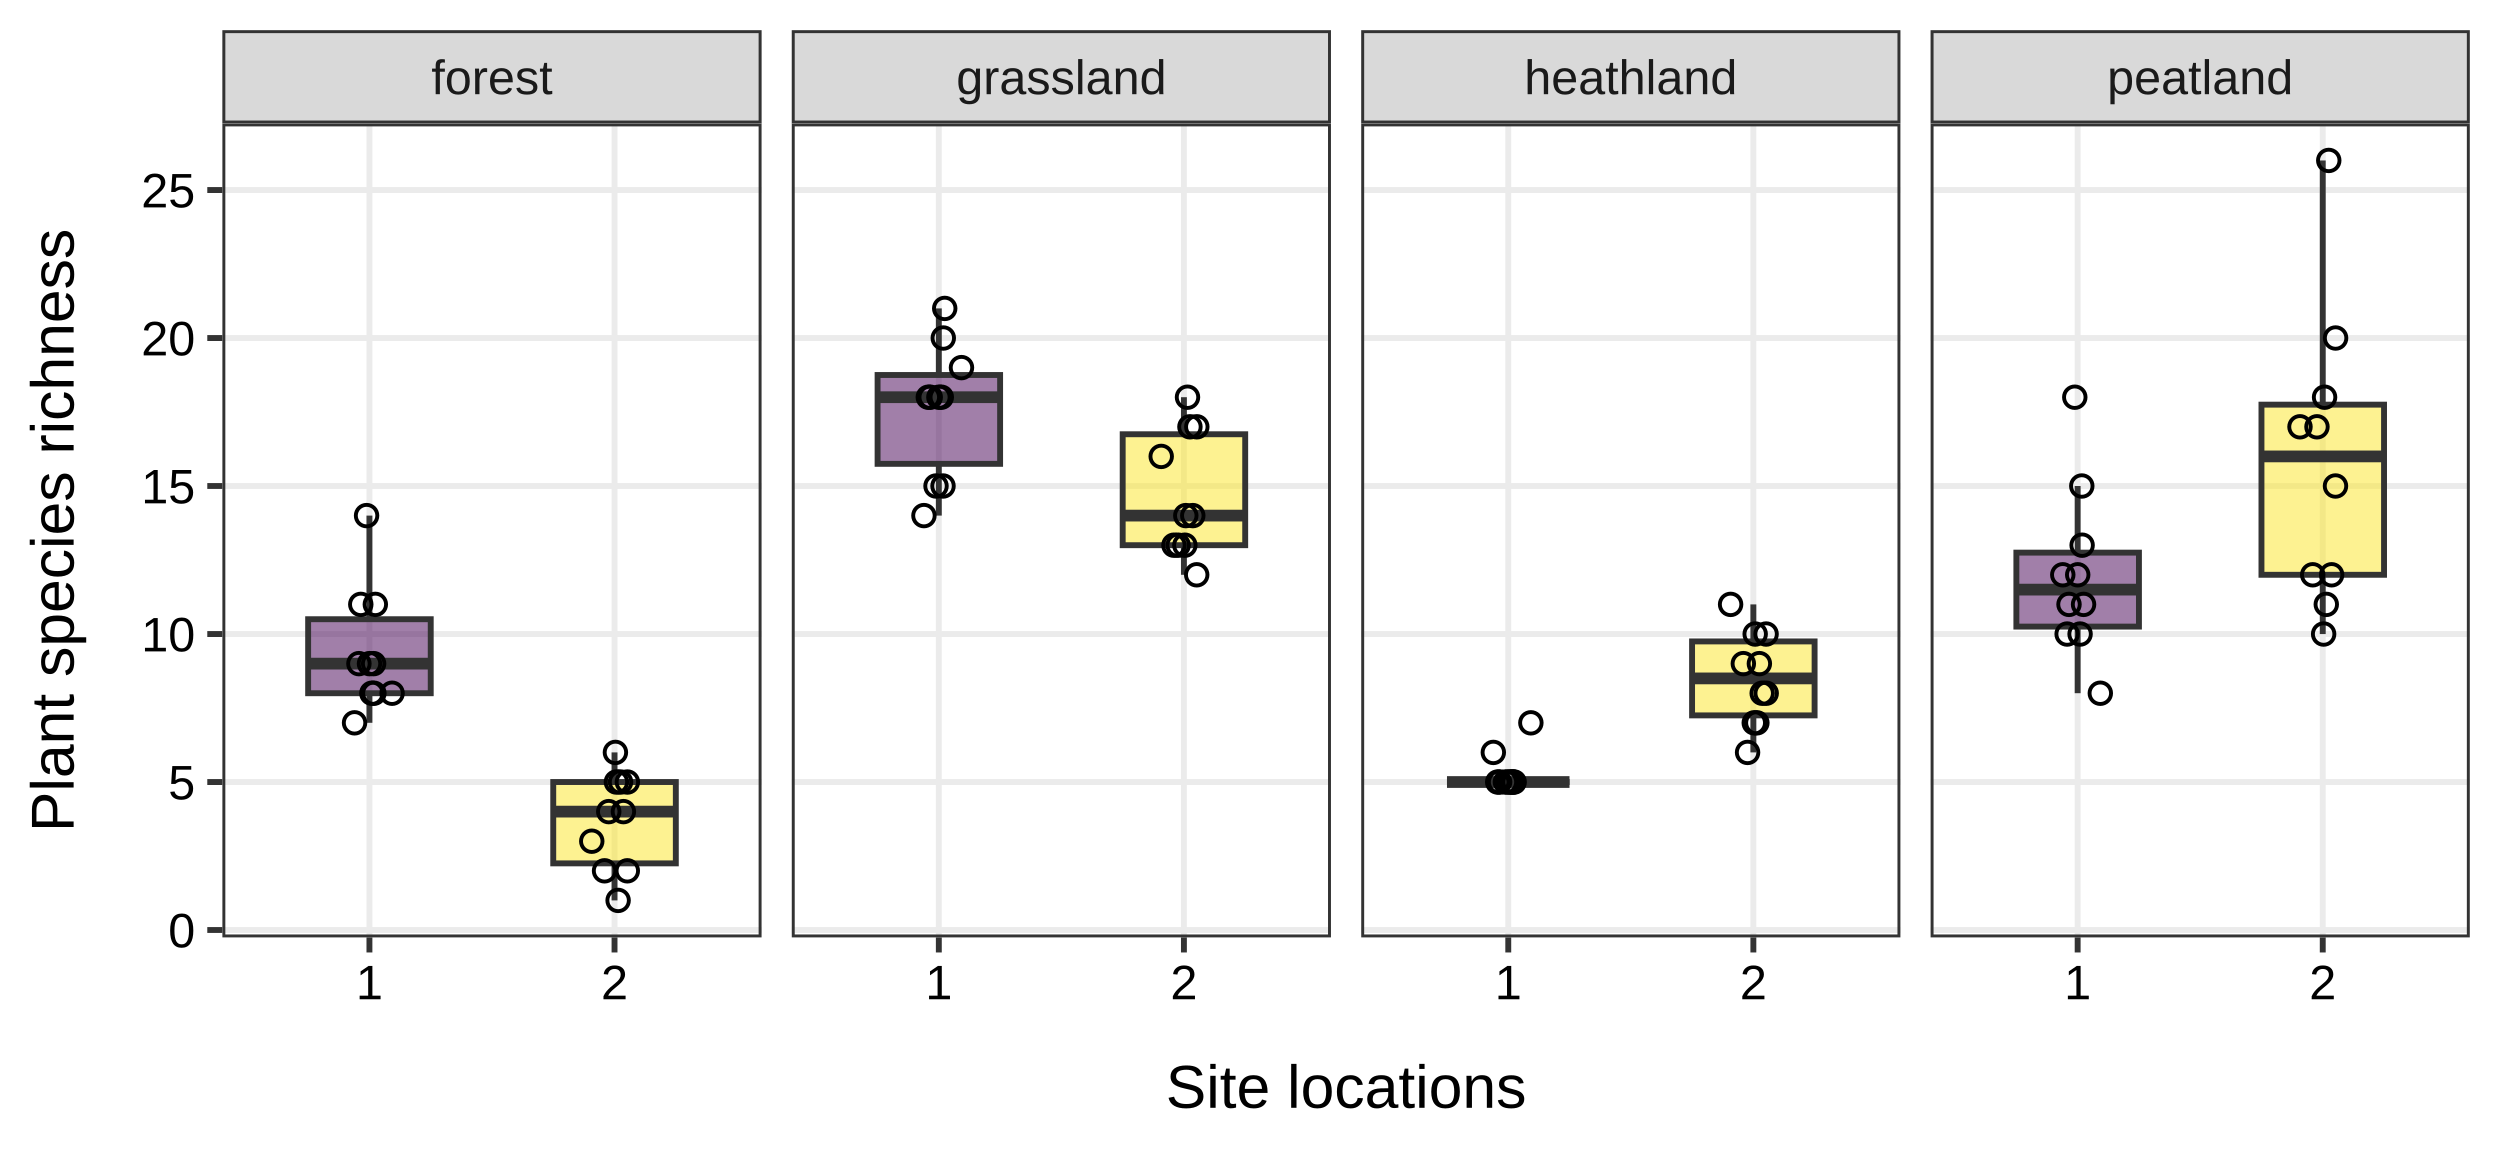
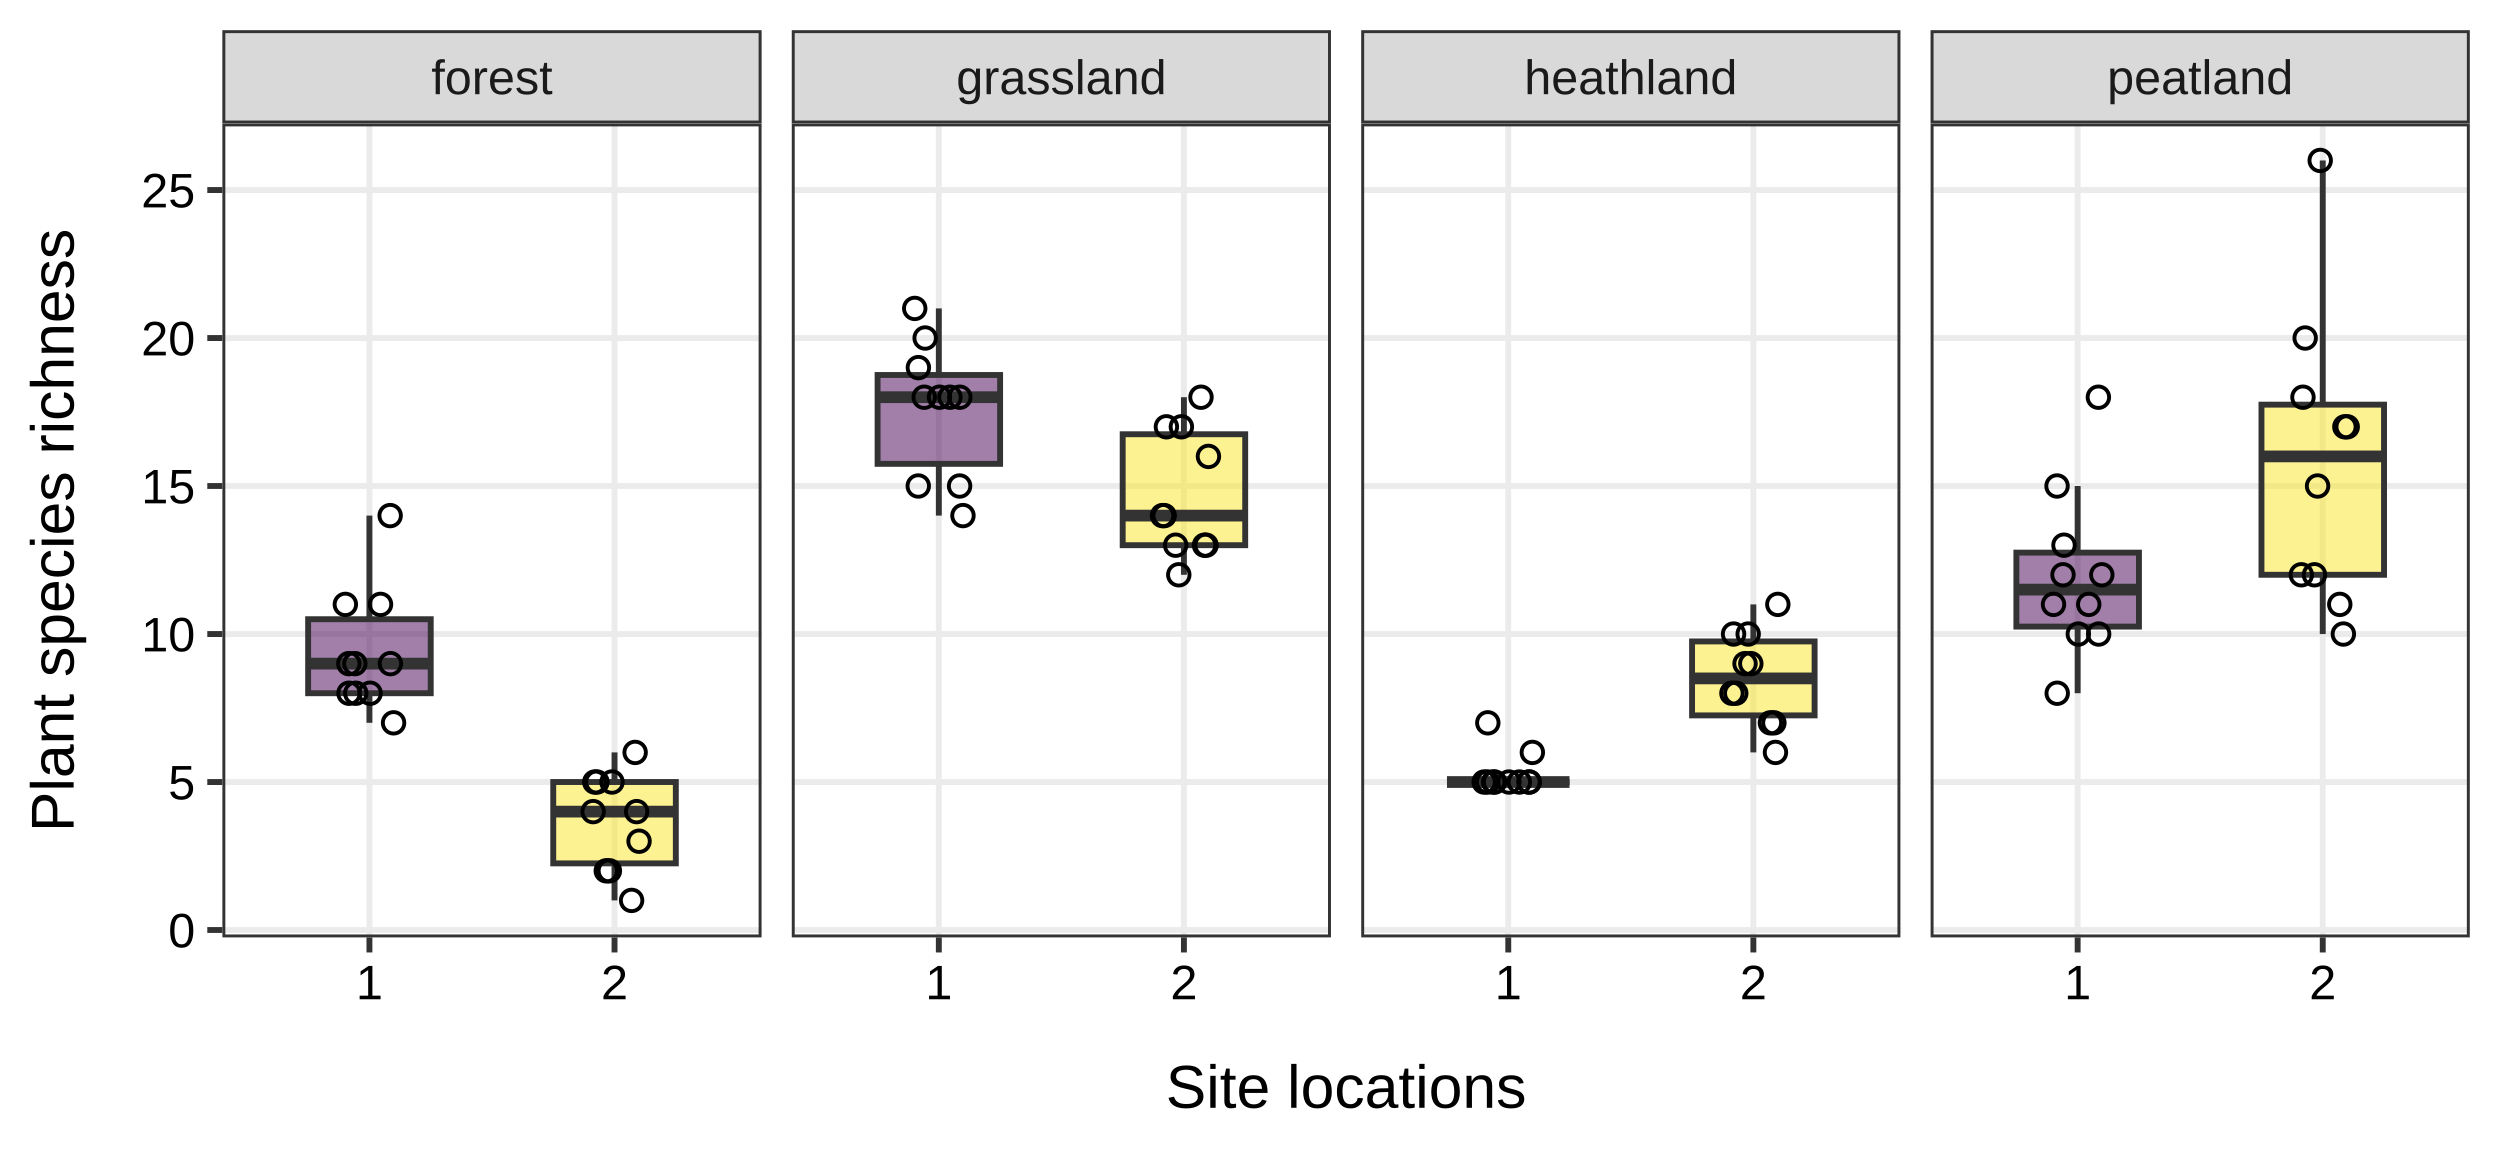
<svg xmlns="http://www.w3.org/2000/svg" width="453.60pt" height="208.80pt" viewBox="0 0 453.60 208.80">
  <g class="svglite">
    <defs>
      <style type="text/css">
    .svglite line, .svglite polyline, .svglite polygon, .svglite path, .svglite rect, .svglite circle {
      fill: none;
      stroke: #000000;
      stroke-linecap: round;
      stroke-linejoin: round;
      stroke-miterlimit: 10.00;
    }
    .svglite text {
      white-space: pre;
    }
    .svglite g.glyphgroup path {
      fill: inherit;
      stroke: none;
    }
  </style>
    </defs>
    <rect width="100%" height="100%" style="stroke: none; fill: #FFFFFF;" />
    <defs>
      <clipPath id="cpMC4wMHw0NTMuNjB8MC4wMHwyMDguODA=">
        <rect x="0.00" y="0.00" width="453.60" height="208.80" />
      </clipPath>
    </defs>
    <g clip-path="url(#cpMC4wMHw0NTMuNjB8MC4wMHwyMDguODA=)">
      <rect x="0.00" y="0.00" width="453.60" height="208.80" style="stroke-width: 1.07; stroke: #FFFFFF; fill: #FFFFFF;" />
    </g>
    <defs>
      <clipPath id="cpNDAuMzV8MTM4LjE4fDIyLjQwfDE3MC4wOA==">
        <rect x="40.35" y="22.40" width="97.83" height="147.68" />
      </clipPath>
    </defs>
    <g clip-path="url(#cpNDAuMzV8MTM4LjE4fDIyLjQwfDE3MC4wOA==)">
      <rect x="40.35" y="22.40" width="97.83" height="147.68" style="stroke-width: 1.07; stroke: none; fill: #FFFFFF;" />
      <polyline points="40.35,168.74 138.18,168.74 " style="stroke-width: 1.07; stroke: #EBEBEB; stroke-linecap: butt;" />
      <polyline points="40.35,141.89 138.18,141.89 " style="stroke-width: 1.07; stroke: #EBEBEB; stroke-linecap: butt;" />
      <polyline points="40.35,115.04 138.18,115.04 " style="stroke-width: 1.07; stroke: #EBEBEB; stroke-linecap: butt;" />
      <polyline points="40.35,88.18 138.18,88.18 " style="stroke-width: 1.07; stroke: #EBEBEB; stroke-linecap: butt;" />
      <polyline points="40.35,61.33 138.18,61.33 " style="stroke-width: 1.07; stroke: #EBEBEB; stroke-linecap: butt;" />
      <polyline points="40.35,34.48 138.18,34.48 " style="stroke-width: 1.07; stroke: #EBEBEB; stroke-linecap: butt;" />
      <polyline points="67.03,170.08 67.03,22.40 " style="stroke-width: 1.07; stroke: #EBEBEB; stroke-linecap: butt;" />
      <polyline points="111.50,170.08 111.50,22.40 " style="stroke-width: 1.07; stroke: #EBEBEB; stroke-linecap: butt;" />
      <line x1="67.03" y1="112.35" x2="67.03" y2="93.55" style="stroke-width: 1.07; stroke: #333333; stroke-linecap: butt;" />
      <line x1="67.03" y1="125.78" x2="67.03" y2="131.15" style="stroke-width: 1.07; stroke: #333333; stroke-linecap: butt;" />
      <polygon points="55.91,112.35 55.91,125.78 78.15,125.78 78.15,112.35 55.91,112.35 " style="stroke-width: 1.07; stroke: #333333; stroke-linecap: butt; stroke-linejoin: miter; fill: #440154; fill-opacity: 0.50;" />
      <line x1="55.91" y1="120.41" x2="78.15" y2="120.41" style="stroke-width: 2.13; stroke: #333333; stroke-linecap: butt; stroke-linejoin: miter;" />
      <line x1="111.50" y1="141.89" x2="111.50" y2="136.52" style="stroke-width: 1.07; stroke: #333333; stroke-linecap: butt;" />
      <line x1="111.50" y1="156.65" x2="111.50" y2="163.37" style="stroke-width: 1.07; stroke: #333333; stroke-linecap: butt;" />
      <polygon points="100.38,141.89 100.38,156.65 122.62,156.65 122.62,141.89 100.38,141.89 " style="stroke-width: 1.07; stroke: #333333; stroke-linecap: butt; stroke-linejoin: miter; fill: #FDE725; fill-opacity: 0.50;" />
      <line x1="100.38" y1="147.26" x2="122.62" y2="147.26" style="stroke-width: 2.13; stroke: #333333; stroke-linecap: butt; stroke-linejoin: miter;" />
-       <circle cx="65.46" cy="109.66" r="1.95" style="stroke-width: 0.71;" />
-       <circle cx="65.12" cy="120.41" r="1.95" style="stroke-width: 0.71;" />
-       <circle cx="68.10" cy="109.66" r="1.95" style="stroke-width: 0.71;" />
-       <circle cx="66.51" cy="93.55" r="1.95" style="stroke-width: 0.71;" />
-       <circle cx="67.79" cy="120.41" r="1.95" style="stroke-width: 0.71;" />
-       <circle cx="71.14" cy="125.78" r="1.95" style="stroke-width: 0.71;" />
-       <circle cx="67.84" cy="125.78" r="1.95" style="stroke-width: 0.71;" />
-       <circle cx="67.04" cy="120.41" r="1.95" style="stroke-width: 0.71;" />
-       <circle cx="64.33" cy="131.15" r="1.95" style="stroke-width: 0.71;" />
-       <circle cx="67.47" cy="125.78" r="1.95" style="stroke-width: 0.71;" />
-       <circle cx="112.59" cy="141.89" r="1.95" style="stroke-width: 0.71;" />
-       <circle cx="111.84" cy="141.89" r="1.95" style="stroke-width: 0.71;" />
-       <circle cx="113.11" cy="147.26" r="1.95" style="stroke-width: 0.71;" />
-       <circle cx="113.83" cy="141.89" r="1.95" style="stroke-width: 0.71;" />
-       <circle cx="112.15" cy="163.37" r="1.95" style="stroke-width: 0.71;" />
-       <circle cx="107.37" cy="152.63" r="1.95" style="stroke-width: 0.71;" />
-       <circle cx="113.82" cy="158.00" r="1.95" style="stroke-width: 0.71;" />
-       <circle cx="109.69" cy="158.00" r="1.95" style="stroke-width: 0.71;" />
-       <circle cx="111.66" cy="136.52" r="1.95" style="stroke-width: 0.71;" />
-       <circle cx="110.45" cy="147.26" r="1.95" style="stroke-width: 0.71;" />
+       <circle cx="69.04" cy="109.66" r="1.95" style="stroke-width: 0.71;" />
+       <circle cx="70.84" cy="120.41" r="1.95" style="stroke-width: 0.71;" />
+       <circle cx="62.66" cy="109.66" r="1.95" style="stroke-width: 0.71;" />
+       <circle cx="70.79" cy="93.55" r="1.95" style="stroke-width: 0.71;" />
+       <circle cx="63.29" cy="120.41" r="1.95" style="stroke-width: 0.71;" />
+       <circle cx="63.32" cy="125.78" r="1.95" style="stroke-width: 0.71;" />
+       <circle cx="64.55" cy="125.78" r="1.95" style="stroke-width: 0.71;" />
+       <circle cx="64.38" cy="120.41" r="1.95" style="stroke-width: 0.71;" />
+       <circle cx="71.41" cy="131.15" r="1.95" style="stroke-width: 0.71;" />
+       <circle cx="67.15" cy="125.78" r="1.95" style="stroke-width: 0.71;" />
+       <circle cx="111.04" cy="141.89" r="1.95" style="stroke-width: 0.71;" />
+       <circle cx="107.92" cy="141.89" r="1.95" style="stroke-width: 0.71;" />
+       <circle cx="107.62" cy="147.26" r="1.95" style="stroke-width: 0.71;" />
+       <circle cx="108.31" cy="141.89" r="1.95" style="stroke-width: 0.71;" />
+       <circle cx="114.60" cy="163.37" r="1.95" style="stroke-width: 0.71;" />
+       <circle cx="115.95" cy="152.63" r="1.95" style="stroke-width: 0.71;" />
+       <circle cx="110.57" cy="158.00" r="1.95" style="stroke-width: 0.71;" />
+       <circle cx="110.00" cy="158.00" r="1.95" style="stroke-width: 0.71;" />
+       <circle cx="115.24" cy="136.52" r="1.95" style="stroke-width: 0.71;" />
+       <circle cx="115.51" cy="147.26" r="1.95" style="stroke-width: 0.71;" />
      <rect x="40.35" y="22.40" width="97.83" height="147.68" style="stroke-width: 1.07; stroke: #333333;" />
    </g>
    <g clip-path="url(#cpMC4wMHw0NTMuNjB8MC4wMHwyMDguODA=)">
</g>
    <defs>
      <clipPath id="cpMTQzLjY2fDI0MS41MHwyMi40MHwxNzAuMDg=">
        <rect x="143.66" y="22.40" width="97.83" height="147.68" />
      </clipPath>
    </defs>
    <g clip-path="url(#cpMTQzLjY2fDI0MS41MHwyMi40MHwxNzAuMDg=)">
      <rect x="143.66" y="22.40" width="97.83" height="147.68" style="stroke-width: 1.07; stroke: none; fill: #FFFFFF;" />
      <polyline points="143.66,168.74 241.50,168.74 " style="stroke-width: 1.07; stroke: #EBEBEB; stroke-linecap: butt;" />
      <polyline points="143.66,141.89 241.50,141.89 " style="stroke-width: 1.07; stroke: #EBEBEB; stroke-linecap: butt;" />
      <polyline points="143.66,115.04 241.50,115.04 " style="stroke-width: 1.07; stroke: #EBEBEB; stroke-linecap: butt;" />
      <polyline points="143.66,88.18 241.50,88.18 " style="stroke-width: 1.07; stroke: #EBEBEB; stroke-linecap: butt;" />
      <polyline points="143.66,61.33 241.50,61.33 " style="stroke-width: 1.07; stroke: #EBEBEB; stroke-linecap: butt;" />
      <polyline points="143.66,34.48 241.50,34.48 " style="stroke-width: 1.07; stroke: #EBEBEB; stroke-linecap: butt;" />
      <polyline points="170.34,170.08 170.34,22.40 " style="stroke-width: 1.07; stroke: #EBEBEB; stroke-linecap: butt;" />
      <polyline points="214.81,170.08 214.81,22.40 " style="stroke-width: 1.07; stroke: #EBEBEB; stroke-linecap: butt;" />
      <line x1="170.34" y1="68.04" x2="170.34" y2="55.96" style="stroke-width: 1.07; stroke: #333333; stroke-linecap: butt;" />
      <line x1="170.34" y1="84.16" x2="170.34" y2="93.55" style="stroke-width: 1.07; stroke: #333333; stroke-linecap: butt;" />
      <polygon points="159.23,68.04 159.23,84.16 181.46,84.16 181.46,68.04 159.23,68.04 " style="stroke-width: 1.07; stroke: #333333; stroke-linecap: butt; stroke-linejoin: miter; fill: #440154; fill-opacity: 0.50;" />
      <line x1="159.23" y1="72.07" x2="181.46" y2="72.07" style="stroke-width: 2.13; stroke: #333333; stroke-linecap: butt; stroke-linejoin: miter;" />
      <line x1="214.81" y1="78.79" x2="214.81" y2="72.07" style="stroke-width: 1.07; stroke: #333333; stroke-linecap: butt;" />
      <line x1="214.81" y1="98.92" x2="214.81" y2="104.29" style="stroke-width: 1.07; stroke: #333333; stroke-linecap: butt;" />
      <polygon points="203.70,78.79 203.70,98.92 225.93,98.92 225.93,78.79 203.70,78.79 " style="stroke-width: 1.07; stroke: #333333; stroke-linecap: butt; stroke-linejoin: miter; fill: #FDE725; fill-opacity: 0.50;" />
      <line x1="203.70" y1="93.55" x2="225.93" y2="93.55" style="stroke-width: 2.13; stroke: #333333; stroke-linecap: butt; stroke-linejoin: miter;" />
-       <circle cx="168.78" cy="72.07" r="1.95" style="stroke-width: 0.71;" />
-       <circle cx="168.43" cy="72.07" r="1.95" style="stroke-width: 0.71;" />
-       <circle cx="171.41" cy="55.96" r="1.95" style="stroke-width: 0.71;" />
-       <circle cx="169.83" cy="88.18" r="1.95" style="stroke-width: 0.71;" />
-       <circle cx="171.10" cy="88.18" r="1.95" style="stroke-width: 0.71;" />
-       <circle cx="174.45" cy="66.70" r="1.95" style="stroke-width: 0.71;" />
-       <circle cx="171.15" cy="61.33" r="1.95" style="stroke-width: 0.71;" />
-       <circle cx="170.35" cy="72.07" r="1.95" style="stroke-width: 0.71;" />
-       <circle cx="167.64" cy="93.55" r="1.95" style="stroke-width: 0.71;" />
-       <circle cx="170.79" cy="72.07" r="1.95" style="stroke-width: 0.71;" />
-       <circle cx="215.90" cy="77.44" r="1.95" style="stroke-width: 0.71;" />
-       <circle cx="215.15" cy="93.55" r="1.95" style="stroke-width: 0.71;" />
-       <circle cx="216.42" cy="93.55" r="1.95" style="stroke-width: 0.71;" />
-       <circle cx="217.15" cy="77.44" r="1.95" style="stroke-width: 0.71;" />
-       <circle cx="215.46" cy="72.07" r="1.95" style="stroke-width: 0.71;" />
-       <circle cx="210.69" cy="82.81" r="1.95" style="stroke-width: 0.71;" />
-       <circle cx="217.13" cy="104.29" r="1.95" style="stroke-width: 0.71;" />
-       <circle cx="213.00" cy="98.92" r="1.95" style="stroke-width: 0.71;" />
-       <circle cx="214.98" cy="98.92" r="1.95" style="stroke-width: 0.71;" />
-       <circle cx="213.76" cy="98.92" r="1.95" style="stroke-width: 0.71;" />
+       <circle cx="172.36" cy="72.07" r="1.95" style="stroke-width: 0.71;" />
+       <circle cx="174.15" cy="72.07" r="1.95" style="stroke-width: 0.71;" />
+       <circle cx="165.97" cy="55.96" r="1.95" style="stroke-width: 0.71;" />
+       <circle cx="174.11" cy="88.18" r="1.95" style="stroke-width: 0.71;" />
+       <circle cx="166.61" cy="88.18" r="1.95" style="stroke-width: 0.71;" />
+       <circle cx="166.63" cy="66.70" r="1.95" style="stroke-width: 0.71;" />
+       <circle cx="167.86" cy="61.33" r="1.95" style="stroke-width: 0.71;" />
+       <circle cx="167.69" cy="72.07" r="1.95" style="stroke-width: 0.71;" />
+       <circle cx="174.72" cy="93.55" r="1.95" style="stroke-width: 0.71;" />
+       <circle cx="170.46" cy="72.07" r="1.95" style="stroke-width: 0.71;" />
+       <circle cx="214.35" cy="77.44" r="1.95" style="stroke-width: 0.71;" />
+       <circle cx="211.23" cy="93.55" r="1.95" style="stroke-width: 0.71;" />
+       <circle cx="210.93" cy="93.55" r="1.95" style="stroke-width: 0.71;" />
+       <circle cx="211.63" cy="77.44" r="1.95" style="stroke-width: 0.71;" />
+       <circle cx="217.91" cy="72.07" r="1.95" style="stroke-width: 0.71;" />
+       <circle cx="219.26" cy="82.81" r="1.95" style="stroke-width: 0.71;" />
+       <circle cx="213.88" cy="104.29" r="1.95" style="stroke-width: 0.71;" />
+       <circle cx="213.31" cy="98.92" r="1.95" style="stroke-width: 0.71;" />
+       <circle cx="218.55" cy="98.92" r="1.95" style="stroke-width: 0.71;" />
+       <circle cx="218.83" cy="98.92" r="1.95" style="stroke-width: 0.71;" />
      <rect x="143.66" y="22.40" width="97.83" height="147.68" style="stroke-width: 1.07; stroke: #333333;" />
    </g>
    <g clip-path="url(#cpMC4wMHw0NTMuNjB8MC4wMHwyMDguODA=)">
</g>
    <defs>
      <clipPath id="cpMjQ2Ljk4fDM0NC44MXwyMi40MHwxNzAuMDg=">
        <rect x="246.98" y="22.40" width="97.83" height="147.68" />
      </clipPath>
    </defs>
    <g clip-path="url(#cpMjQ2Ljk4fDM0NC44MXwyMi40MHwxNzAuMDg=)">
      <rect x="246.98" y="22.40" width="97.83" height="147.68" style="stroke-width: 1.07; stroke: none; fill: #FFFFFF;" />
      <polyline points="246.98,168.74 344.81,168.74 " style="stroke-width: 1.07; stroke: #EBEBEB; stroke-linecap: butt;" />
      <polyline points="246.98,141.89 344.81,141.89 " style="stroke-width: 1.07; stroke: #EBEBEB; stroke-linecap: butt;" />
      <polyline points="246.98,115.04 344.81,115.04 " style="stroke-width: 1.07; stroke: #EBEBEB; stroke-linecap: butt;" />
      <polyline points="246.98,88.18 344.81,88.18 " style="stroke-width: 1.07; stroke: #EBEBEB; stroke-linecap: butt;" />
      <polyline points="246.98,61.33 344.81,61.33 " style="stroke-width: 1.07; stroke: #EBEBEB; stroke-linecap: butt;" />
      <polyline points="246.98,34.48 344.81,34.48 " style="stroke-width: 1.07; stroke: #EBEBEB; stroke-linecap: butt;" />
      <polyline points="273.66,170.08 273.66,22.40 " style="stroke-width: 1.07; stroke: #EBEBEB; stroke-linecap: butt;" />
      <polyline points="318.13,170.08 318.13,22.40 " style="stroke-width: 1.07; stroke: #EBEBEB; stroke-linecap: butt;" />
      <line x1="273.66" y1="141.89" x2="273.66" y2="141.89" style="stroke-width: 1.07; stroke: #333333; stroke-linecap: butt;" />
      <line x1="273.66" y1="141.89" x2="273.66" y2="141.89" style="stroke-width: 1.07; stroke: #333333; stroke-linecap: butt;" />
      <polygon points="262.54,141.89 262.54,141.89 284.77,141.89 284.77,141.89 262.54,141.89 " style="stroke-width: 1.07; stroke: #333333; stroke-linecap: butt; stroke-linejoin: miter; fill: #440154; fill-opacity: 0.50;" />
      <line x1="262.54" y1="141.89" x2="284.77" y2="141.89" style="stroke-width: 2.13; stroke: #333333; stroke-linecap: butt; stroke-linejoin: miter;" />
      <line x1="318.13" y1="116.38" x2="318.13" y2="109.66" style="stroke-width: 1.07; stroke: #333333; stroke-linecap: butt;" />
      <line x1="318.13" y1="129.80" x2="318.13" y2="136.52" style="stroke-width: 1.07; stroke: #333333; stroke-linecap: butt;" />
      <polygon points="307.01,116.38 307.01,129.80 329.24,129.80 329.24,116.38 307.01,116.38 " style="stroke-width: 1.07; stroke: #333333; stroke-linecap: butt; stroke-linejoin: miter; fill: #FDE725; fill-opacity: 0.50;" />
      <line x1="307.01" y1="123.09" x2="329.24" y2="123.09" style="stroke-width: 2.13; stroke: #333333; stroke-linecap: butt; stroke-linejoin: miter;" />
-       <circle cx="272.09" cy="141.89" r="1.95" style="stroke-width: 0.71;" />
-       <circle cx="271.74" cy="141.89" r="1.95" style="stroke-width: 0.71;" />
-       <circle cx="274.73" cy="141.89" r="1.95" style="stroke-width: 0.71;" />
-       <circle cx="273.14" cy="141.89" r="1.95" style="stroke-width: 0.71;" />
-       <circle cx="274.41" cy="141.89" r="1.95" style="stroke-width: 0.71;" />
-       <circle cx="277.76" cy="131.15" r="1.95" style="stroke-width: 0.71;" />
-       <circle cx="274.47" cy="141.89" r="1.95" style="stroke-width: 0.71;" />
-       <circle cx="273.66" cy="141.89" r="1.95" style="stroke-width: 0.71;" />
-       <circle cx="270.95" cy="136.52" r="1.95" style="stroke-width: 0.71;" />
-       <circle cx="274.10" cy="141.89" r="1.95" style="stroke-width: 0.71;" />
-       <circle cx="319.22" cy="120.41" r="1.95" style="stroke-width: 0.71;" />
-       <circle cx="318.46" cy="115.04" r="1.95" style="stroke-width: 0.71;" />
-       <circle cx="319.73" cy="125.78" r="1.95" style="stroke-width: 0.71;" />
-       <circle cx="320.46" cy="125.78" r="1.95" style="stroke-width: 0.71;" />
-       <circle cx="318.77" cy="131.15" r="1.95" style="stroke-width: 0.71;" />
-       <circle cx="314.00" cy="109.66" r="1.95" style="stroke-width: 0.71;" />
-       <circle cx="320.44" cy="115.04" r="1.95" style="stroke-width: 0.71;" />
-       <circle cx="316.31" cy="120.41" r="1.95" style="stroke-width: 0.71;" />
-       <circle cx="318.29" cy="131.15" r="1.95" style="stroke-width: 0.71;" />
-       <circle cx="317.08" cy="136.52" r="1.95" style="stroke-width: 0.71;" />
+       <circle cx="275.67" cy="141.89" r="1.95" style="stroke-width: 0.71;" />
+       <circle cx="277.47" cy="141.89" r="1.95" style="stroke-width: 0.71;" />
+       <circle cx="269.28" cy="141.89" r="1.95" style="stroke-width: 0.71;" />
+       <circle cx="277.42" cy="141.89" r="1.95" style="stroke-width: 0.71;" />
+       <circle cx="269.92" cy="141.89" r="1.95" style="stroke-width: 0.71;" />
+       <circle cx="269.95" cy="131.15" r="1.95" style="stroke-width: 0.71;" />
+       <circle cx="271.18" cy="141.89" r="1.95" style="stroke-width: 0.71;" />
+       <circle cx="271.00" cy="141.89" r="1.95" style="stroke-width: 0.71;" />
+       <circle cx="278.03" cy="136.52" r="1.95" style="stroke-width: 0.71;" />
+       <circle cx="273.78" cy="141.89" r="1.95" style="stroke-width: 0.71;" />
+       <circle cx="317.67" cy="120.41" r="1.95" style="stroke-width: 0.71;" />
+       <circle cx="314.54" cy="115.04" r="1.95" style="stroke-width: 0.71;" />
+       <circle cx="314.24" cy="125.78" r="1.95" style="stroke-width: 0.71;" />
+       <circle cx="314.94" cy="125.78" r="1.95" style="stroke-width: 0.71;" />
+       <circle cx="321.22" cy="131.15" r="1.95" style="stroke-width: 0.71;" />
+       <circle cx="322.57" cy="109.66" r="1.95" style="stroke-width: 0.71;" />
+       <circle cx="317.19" cy="115.04" r="1.95" style="stroke-width: 0.71;" />
+       <circle cx="316.62" cy="120.41" r="1.95" style="stroke-width: 0.71;" />
+       <circle cx="321.86" cy="131.15" r="1.95" style="stroke-width: 0.71;" />
+       <circle cx="322.14" cy="136.52" r="1.95" style="stroke-width: 0.71;" />
      <rect x="246.98" y="22.40" width="97.83" height="147.68" style="stroke-width: 1.07; stroke: #333333;" />
    </g>
    <g clip-path="url(#cpMC4wMHw0NTMuNjB8MC4wMHwyMDguODA=)">
</g>
    <defs>
      <clipPath id="cpMzUwLjI5fDQ0OC4xMnwyMi40MHwxNzAuMDg=">
        <rect x="350.29" y="22.40" width="97.83" height="147.68" />
      </clipPath>
    </defs>
    <g clip-path="url(#cpMzUwLjI5fDQ0OC4xMnwyMi40MHwxNzAuMDg=)">
      <rect x="350.29" y="22.40" width="97.83" height="147.68" style="stroke-width: 1.07; stroke: none; fill: #FFFFFF;" />
      <polyline points="350.29,168.74 448.12,168.74 " style="stroke-width: 1.07; stroke: #EBEBEB; stroke-linecap: butt;" />
      <polyline points="350.29,141.89 448.12,141.89 " style="stroke-width: 1.07; stroke: #EBEBEB; stroke-linecap: butt;" />
      <polyline points="350.29,115.04 448.12,115.04 " style="stroke-width: 1.07; stroke: #EBEBEB; stroke-linecap: butt;" />
      <polyline points="350.29,88.18 448.12,88.18 " style="stroke-width: 1.07; stroke: #EBEBEB; stroke-linecap: butt;" />
      <polyline points="350.29,61.33 448.12,61.33 " style="stroke-width: 1.07; stroke: #EBEBEB; stroke-linecap: butt;" />
      <polyline points="350.29,34.48 448.12,34.48 " style="stroke-width: 1.07; stroke: #EBEBEB; stroke-linecap: butt;" />
      <polyline points="376.97,170.08 376.97,22.40 " style="stroke-width: 1.07; stroke: #EBEBEB; stroke-linecap: butt;" />
      <polyline points="421.44,170.08 421.44,22.40 " style="stroke-width: 1.07; stroke: #EBEBEB; stroke-linecap: butt;" />
      <line x1="376.97" y1="100.27" x2="376.97" y2="88.18" style="stroke-width: 1.07; stroke: #333333; stroke-linecap: butt;" />
      <line x1="376.97" y1="113.69" x2="376.97" y2="125.78" style="stroke-width: 1.07; stroke: #333333; stroke-linecap: butt;" />
      <polygon points="365.85,100.27 365.85,113.69 388.09,113.69 388.09,100.27 365.85,100.27 " style="stroke-width: 1.07; stroke: #333333; stroke-linecap: butt; stroke-linejoin: miter; fill: #440154; fill-opacity: 0.50;" />
      <line x1="365.85" y1="106.98" x2="388.09" y2="106.98" style="stroke-width: 2.13; stroke: #333333; stroke-linecap: butt; stroke-linejoin: miter;" />
      <line x1="421.44" y1="73.42" x2="421.44" y2="29.11" style="stroke-width: 1.07; stroke: #333333; stroke-linecap: butt;" />
      <line x1="421.44" y1="104.29" x2="421.44" y2="115.04" style="stroke-width: 1.07; stroke: #333333; stroke-linecap: butt;" />
      <polygon points="410.32,73.42 410.32,104.29 432.56,104.29 432.56,73.42 410.32,73.42 " style="stroke-width: 1.07; stroke: #333333; stroke-linecap: butt; stroke-linejoin: miter; fill: #FDE725; fill-opacity: 0.50;" />
      <line x1="410.32" y1="82.81" x2="432.56" y2="82.81" style="stroke-width: 2.13; stroke: #333333; stroke-linecap: butt; stroke-linejoin: miter;" />
-       <circle cx="375.40" cy="109.66" r="1.95" style="stroke-width: 0.71;" />
-       <circle cx="375.06" cy="115.04" r="1.95" style="stroke-width: 0.71;" />
-       <circle cx="378.04" cy="109.66" r="1.95" style="stroke-width: 0.71;" />
-       <circle cx="376.45" cy="72.07" r="1.95" style="stroke-width: 0.71;" />
-       <circle cx="377.72" cy="88.18" r="1.95" style="stroke-width: 0.71;" />
-       <circle cx="381.08" cy="125.78" r="1.95" style="stroke-width: 0.71;" />
-       <circle cx="377.78" cy="98.92" r="1.95" style="stroke-width: 0.71;" />
-       <circle cx="376.98" cy="104.29" r="1.95" style="stroke-width: 0.71;" />
-       <circle cx="374.27" cy="104.29" r="1.95" style="stroke-width: 0.71;" />
-       <circle cx="377.41" cy="115.04" r="1.95" style="stroke-width: 0.71;" />
-       <circle cx="422.53" cy="29.11" r="1.95" style="stroke-width: 0.71;" />
-       <circle cx="421.77" cy="72.07" r="1.95" style="stroke-width: 0.71;" />
-       <circle cx="423.05" cy="104.29" r="1.95" style="stroke-width: 0.71;" />
-       <circle cx="423.77" cy="61.33" r="1.95" style="stroke-width: 0.71;" />
-       <circle cx="422.08" cy="109.66" r="1.95" style="stroke-width: 0.71;" />
-       <circle cx="417.31" cy="77.44" r="1.95" style="stroke-width: 0.71;" />
-       <circle cx="423.75" cy="88.18" r="1.95" style="stroke-width: 0.71;" />
-       <circle cx="419.62" cy="104.29" r="1.95" style="stroke-width: 0.71;" />
-       <circle cx="421.60" cy="115.04" r="1.95" style="stroke-width: 0.71;" />
-       <circle cx="420.39" cy="77.44" r="1.95" style="stroke-width: 0.71;" />
+       <circle cx="378.98" cy="109.66" r="1.95" style="stroke-width: 0.71;" />
+       <circle cx="380.78" cy="115.04" r="1.95" style="stroke-width: 0.71;" />
+       <circle cx="372.59" cy="109.66" r="1.95" style="stroke-width: 0.71;" />
+       <circle cx="380.73" cy="72.07" r="1.95" style="stroke-width: 0.71;" />
+       <circle cx="373.23" cy="88.18" r="1.95" style="stroke-width: 0.71;" />
+       <circle cx="373.26" cy="125.78" r="1.95" style="stroke-width: 0.71;" />
+       <circle cx="374.49" cy="98.92" r="1.95" style="stroke-width: 0.71;" />
+       <circle cx="374.31" cy="104.29" r="1.95" style="stroke-width: 0.71;" />
+       <circle cx="381.35" cy="104.29" r="1.95" style="stroke-width: 0.71;" />
+       <circle cx="377.09" cy="115.04" r="1.95" style="stroke-width: 0.71;" />
+       <circle cx="420.98" cy="29.11" r="1.95" style="stroke-width: 0.71;" />
+       <circle cx="417.85" cy="72.07" r="1.95" style="stroke-width: 0.71;" />
+       <circle cx="417.55" cy="104.29" r="1.95" style="stroke-width: 0.71;" />
+       <circle cx="418.25" cy="61.33" r="1.95" style="stroke-width: 0.71;" />
+       <circle cx="424.53" cy="109.66" r="1.95" style="stroke-width: 0.71;" />
+       <circle cx="425.88" cy="77.44" r="1.95" style="stroke-width: 0.71;" />
+       <circle cx="420.50" cy="88.18" r="1.95" style="stroke-width: 0.71;" />
+       <circle cx="419.94" cy="104.29" r="1.95" style="stroke-width: 0.71;" />
+       <circle cx="425.18" cy="115.04" r="1.95" style="stroke-width: 0.71;" />
+       <circle cx="425.45" cy="77.44" r="1.95" style="stroke-width: 0.71;" />
      <rect x="350.29" y="22.40" width="97.83" height="147.68" style="stroke-width: 1.07; stroke: #333333;" />
    </g>
    <g clip-path="url(#cpMC4wMHw0NTMuNjB8MC4wMHwyMDguODA=)">
</g>
    <defs>
      <clipPath id="cpNDAuMzV8MTM4LjE4fDUuNDh8MjIuNDA=">
        <rect x="40.35" y="5.48" width="97.83" height="16.92" />
      </clipPath>
    </defs>
    <g clip-path="url(#cpNDAuMzV8MTM4LjE4fDUuNDh8MjIuNDA=)">
      <rect x="40.35" y="5.48" width="97.83" height="16.92" style="stroke-width: 1.07; stroke: #333333; fill: #D9D9D9;" />
      <text x="89.27" y="17.09" text-anchor="middle" style="font-size: 8.80px;fill: #1A1A1A; font-family: &quot;Arial&quot;;" textLength="21.98px" lengthAdjust="spacingAndGlyphs">forest</text>
    </g>
    <g clip-path="url(#cpMC4wMHw0NTMuNjB8MC4wMHwyMDguODA=)">
</g>
    <defs>
      <clipPath id="cpMTQzLjY2fDI0MS41MHw1LjQ4fDIyLjQw">
        <rect x="143.66" y="5.48" width="97.83" height="16.92" />
      </clipPath>
    </defs>
    <g clip-path="url(#cpMTQzLjY2fDI0MS41MHw1LjQ4fDIyLjQw)">
      <rect x="143.66" y="5.48" width="97.83" height="16.92" style="stroke-width: 1.07; stroke: #333333; fill: #D9D9D9;" />
      <text x="192.58" y="17.09" text-anchor="middle" style="font-size: 8.80px;fill: #1A1A1A; font-family: &quot;Arial&quot;;" textLength="38.14px" lengthAdjust="spacingAndGlyphs">grassland</text>
    </g>
    <g clip-path="url(#cpMC4wMHw0NTMuNjB8MC4wMHwyMDguODA=)">
</g>
    <defs>
      <clipPath id="cpMjQ2Ljk4fDM0NC44MXw1LjQ4fDIyLjQw">
        <rect x="246.98" y="5.48" width="97.83" height="16.92" />
      </clipPath>
    </defs>
    <g clip-path="url(#cpMjQ2Ljk4fDM0NC44MXw1LjQ4fDIyLjQw)">
      <rect x="246.98" y="5.48" width="97.83" height="16.92" style="stroke-width: 1.07; stroke: #333333; fill: #D9D9D9;" />
      <text x="295.89" y="17.09" text-anchor="middle" style="font-size: 8.80px;fill: #1A1A1A; font-family: &quot;Arial&quot;;" textLength="38.62px" lengthAdjust="spacingAndGlyphs">heathland</text>
    </g>
    <g clip-path="url(#cpMC4wMHw0NTMuNjB8MC4wMHwyMDguODA=)">
</g>
    <defs>
      <clipPath id="cpMzUwLjI5fDQ0OC4xMnw1LjQ4fDIyLjQw">
        <rect x="350.29" y="5.48" width="97.83" height="16.92" />
      </clipPath>
    </defs>
    <g clip-path="url(#cpMzUwLjI5fDQ0OC4xMnw1LjQ4fDIyLjQw)">
      <rect x="350.29" y="5.48" width="97.83" height="16.92" style="stroke-width: 1.07; stroke: #333333; fill: #D9D9D9;" />
      <text x="399.20" y="17.09" text-anchor="middle" style="font-size: 8.80px;fill: #1A1A1A; font-family: &quot;Arial&quot;;" textLength="33.73px" lengthAdjust="spacingAndGlyphs">peatland</text>
    </g>
    <g clip-path="url(#cpMC4wMHw0NTMuNjB8MC4wMHwyMDguODA=)">
      <polyline points="67.03,172.82 67.03,170.08 " style="stroke-width: 1.07; stroke: #333333; stroke-linecap: butt;" />
      <polyline points="111.50,172.82 111.50,170.08 " style="stroke-width: 1.07; stroke: #333333; stroke-linecap: butt;" />
      <text x="67.03" y="181.31" text-anchor="middle" style="font-size: 8.80px; font-family: &quot;Arial&quot;;" textLength="4.89px" lengthAdjust="spacingAndGlyphs">1</text>
      <text x="111.50" y="181.31" text-anchor="middle" style="font-size: 8.80px; font-family: &quot;Arial&quot;;" textLength="4.89px" lengthAdjust="spacingAndGlyphs">2</text>
      <polyline points="170.34,172.82 170.34,170.08 " style="stroke-width: 1.07; stroke: #333333; stroke-linecap: butt;" />
      <polyline points="214.81,172.82 214.81,170.08 " style="stroke-width: 1.07; stroke: #333333; stroke-linecap: butt;" />
      <text x="170.34" y="181.31" text-anchor="middle" style="font-size: 8.80px; font-family: &quot;Arial&quot;;" textLength="4.89px" lengthAdjust="spacingAndGlyphs">1</text>
      <text x="214.81" y="181.31" text-anchor="middle" style="font-size: 8.80px; font-family: &quot;Arial&quot;;" textLength="4.89px" lengthAdjust="spacingAndGlyphs">2</text>
      <polyline points="273.66,172.82 273.66,170.08 " style="stroke-width: 1.07; stroke: #333333; stroke-linecap: butt;" />
      <polyline points="318.13,172.82 318.13,170.08 " style="stroke-width: 1.07; stroke: #333333; stroke-linecap: butt;" />
      <text x="273.66" y="181.31" text-anchor="middle" style="font-size: 8.80px; font-family: &quot;Arial&quot;;" textLength="4.89px" lengthAdjust="spacingAndGlyphs">1</text>
      <text x="318.13" y="181.31" text-anchor="middle" style="font-size: 8.80px; font-family: &quot;Arial&quot;;" textLength="4.89px" lengthAdjust="spacingAndGlyphs">2</text>
      <polyline points="376.97,172.82 376.97,170.08 " style="stroke-width: 1.07; stroke: #333333; stroke-linecap: butt;" />
      <polyline points="421.44,172.82 421.44,170.08 " style="stroke-width: 1.07; stroke: #333333; stroke-linecap: butt;" />
      <text x="376.97" y="181.31" text-anchor="middle" style="font-size: 8.80px; font-family: &quot;Arial&quot;;" textLength="4.89px" lengthAdjust="spacingAndGlyphs">1</text>
      <text x="421.44" y="181.31" text-anchor="middle" style="font-size: 8.80px; font-family: &quot;Arial&quot;;" textLength="4.89px" lengthAdjust="spacingAndGlyphs">2</text>
      <text x="35.42" y="171.89" text-anchor="end" style="font-size: 8.80px; font-family: &quot;Arial&quot;;" textLength="4.89px" lengthAdjust="spacingAndGlyphs">0</text>
      <text x="35.42" y="145.04" text-anchor="end" style="font-size: 8.80px; font-family: &quot;Arial&quot;;" textLength="4.89px" lengthAdjust="spacingAndGlyphs">5</text>
      <text x="35.42" y="118.19" text-anchor="end" style="font-size: 8.80px; font-family: &quot;Arial&quot;;" textLength="9.78px" lengthAdjust="spacingAndGlyphs">10</text>
      <text x="35.42" y="91.33" text-anchor="end" style="font-size: 8.80px; font-family: &quot;Arial&quot;;" textLength="9.78px" lengthAdjust="spacingAndGlyphs">15</text>
      <text x="35.42" y="64.48" text-anchor="end" style="font-size: 8.80px; font-family: &quot;Arial&quot;;" textLength="9.78px" lengthAdjust="spacingAndGlyphs">20</text>
      <text x="35.42" y="37.63" text-anchor="end" style="font-size: 8.80px; font-family: &quot;Arial&quot;;" textLength="9.78px" lengthAdjust="spacingAndGlyphs">25</text>
      <polyline points="37.61,168.74 40.35,168.74 " style="stroke-width: 1.07; stroke: #333333; stroke-linecap: butt;" />
      <polyline points="37.61,141.89 40.35,141.89 " style="stroke-width: 1.07; stroke: #333333; stroke-linecap: butt;" />
      <polyline points="37.61,115.04 40.35,115.04 " style="stroke-width: 1.07; stroke: #333333; stroke-linecap: butt;" />
      <polyline points="37.61,88.18 40.35,88.18 " style="stroke-width: 1.07; stroke: #333333; stroke-linecap: butt;" />
      <polyline points="37.61,61.33 40.35,61.33 " style="stroke-width: 1.07; stroke: #333333; stroke-linecap: butt;" />
      <polyline points="37.61,34.48 40.35,34.48 " style="stroke-width: 1.07; stroke: #333333; stroke-linecap: butt;" />
      <text x="244.24" y="201.00" text-anchor="middle" style="font-size: 11.00px; font-family: &quot;Arial&quot;;" textLength="65.47px" lengthAdjust="spacingAndGlyphs">Site locations</text>
      <text transform="translate(13.36,96.24) rotate(-90)" text-anchor="middle" style="font-size: 11.00px; font-family: &quot;Arial&quot;;" textLength="109.50px" lengthAdjust="spacingAndGlyphs">Plant species richness</text>
    </g>
  </g>
</svg>
